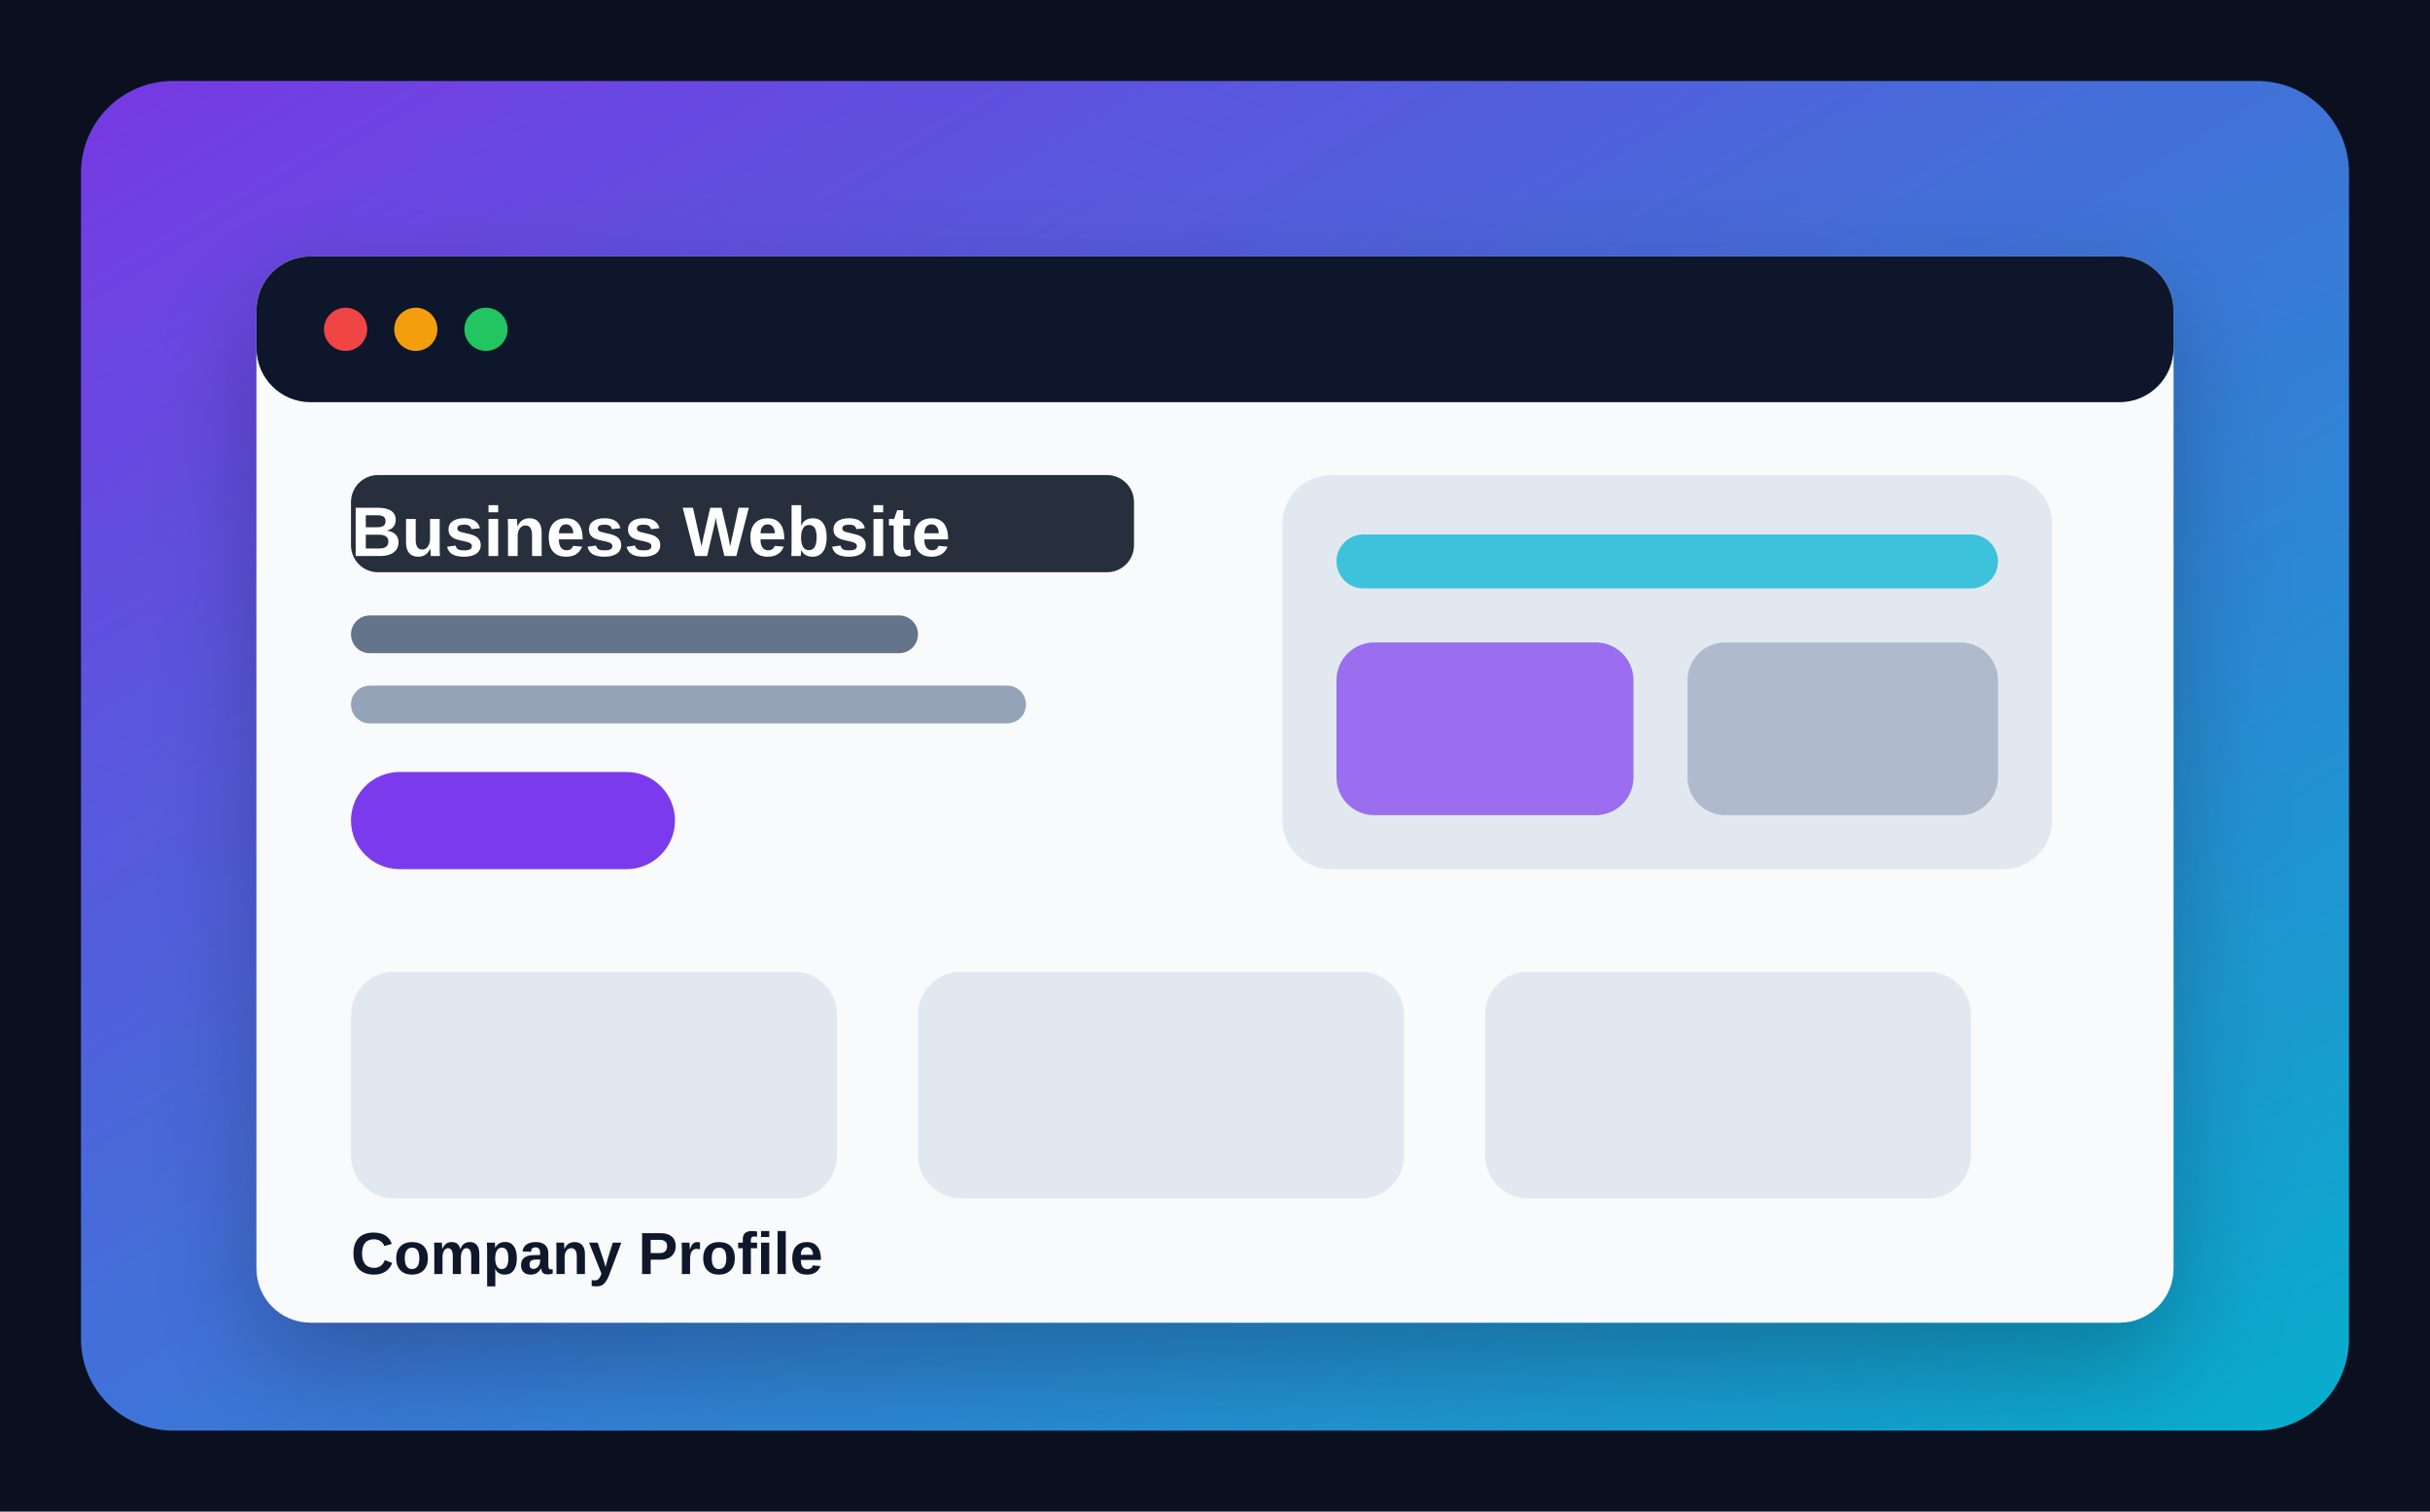
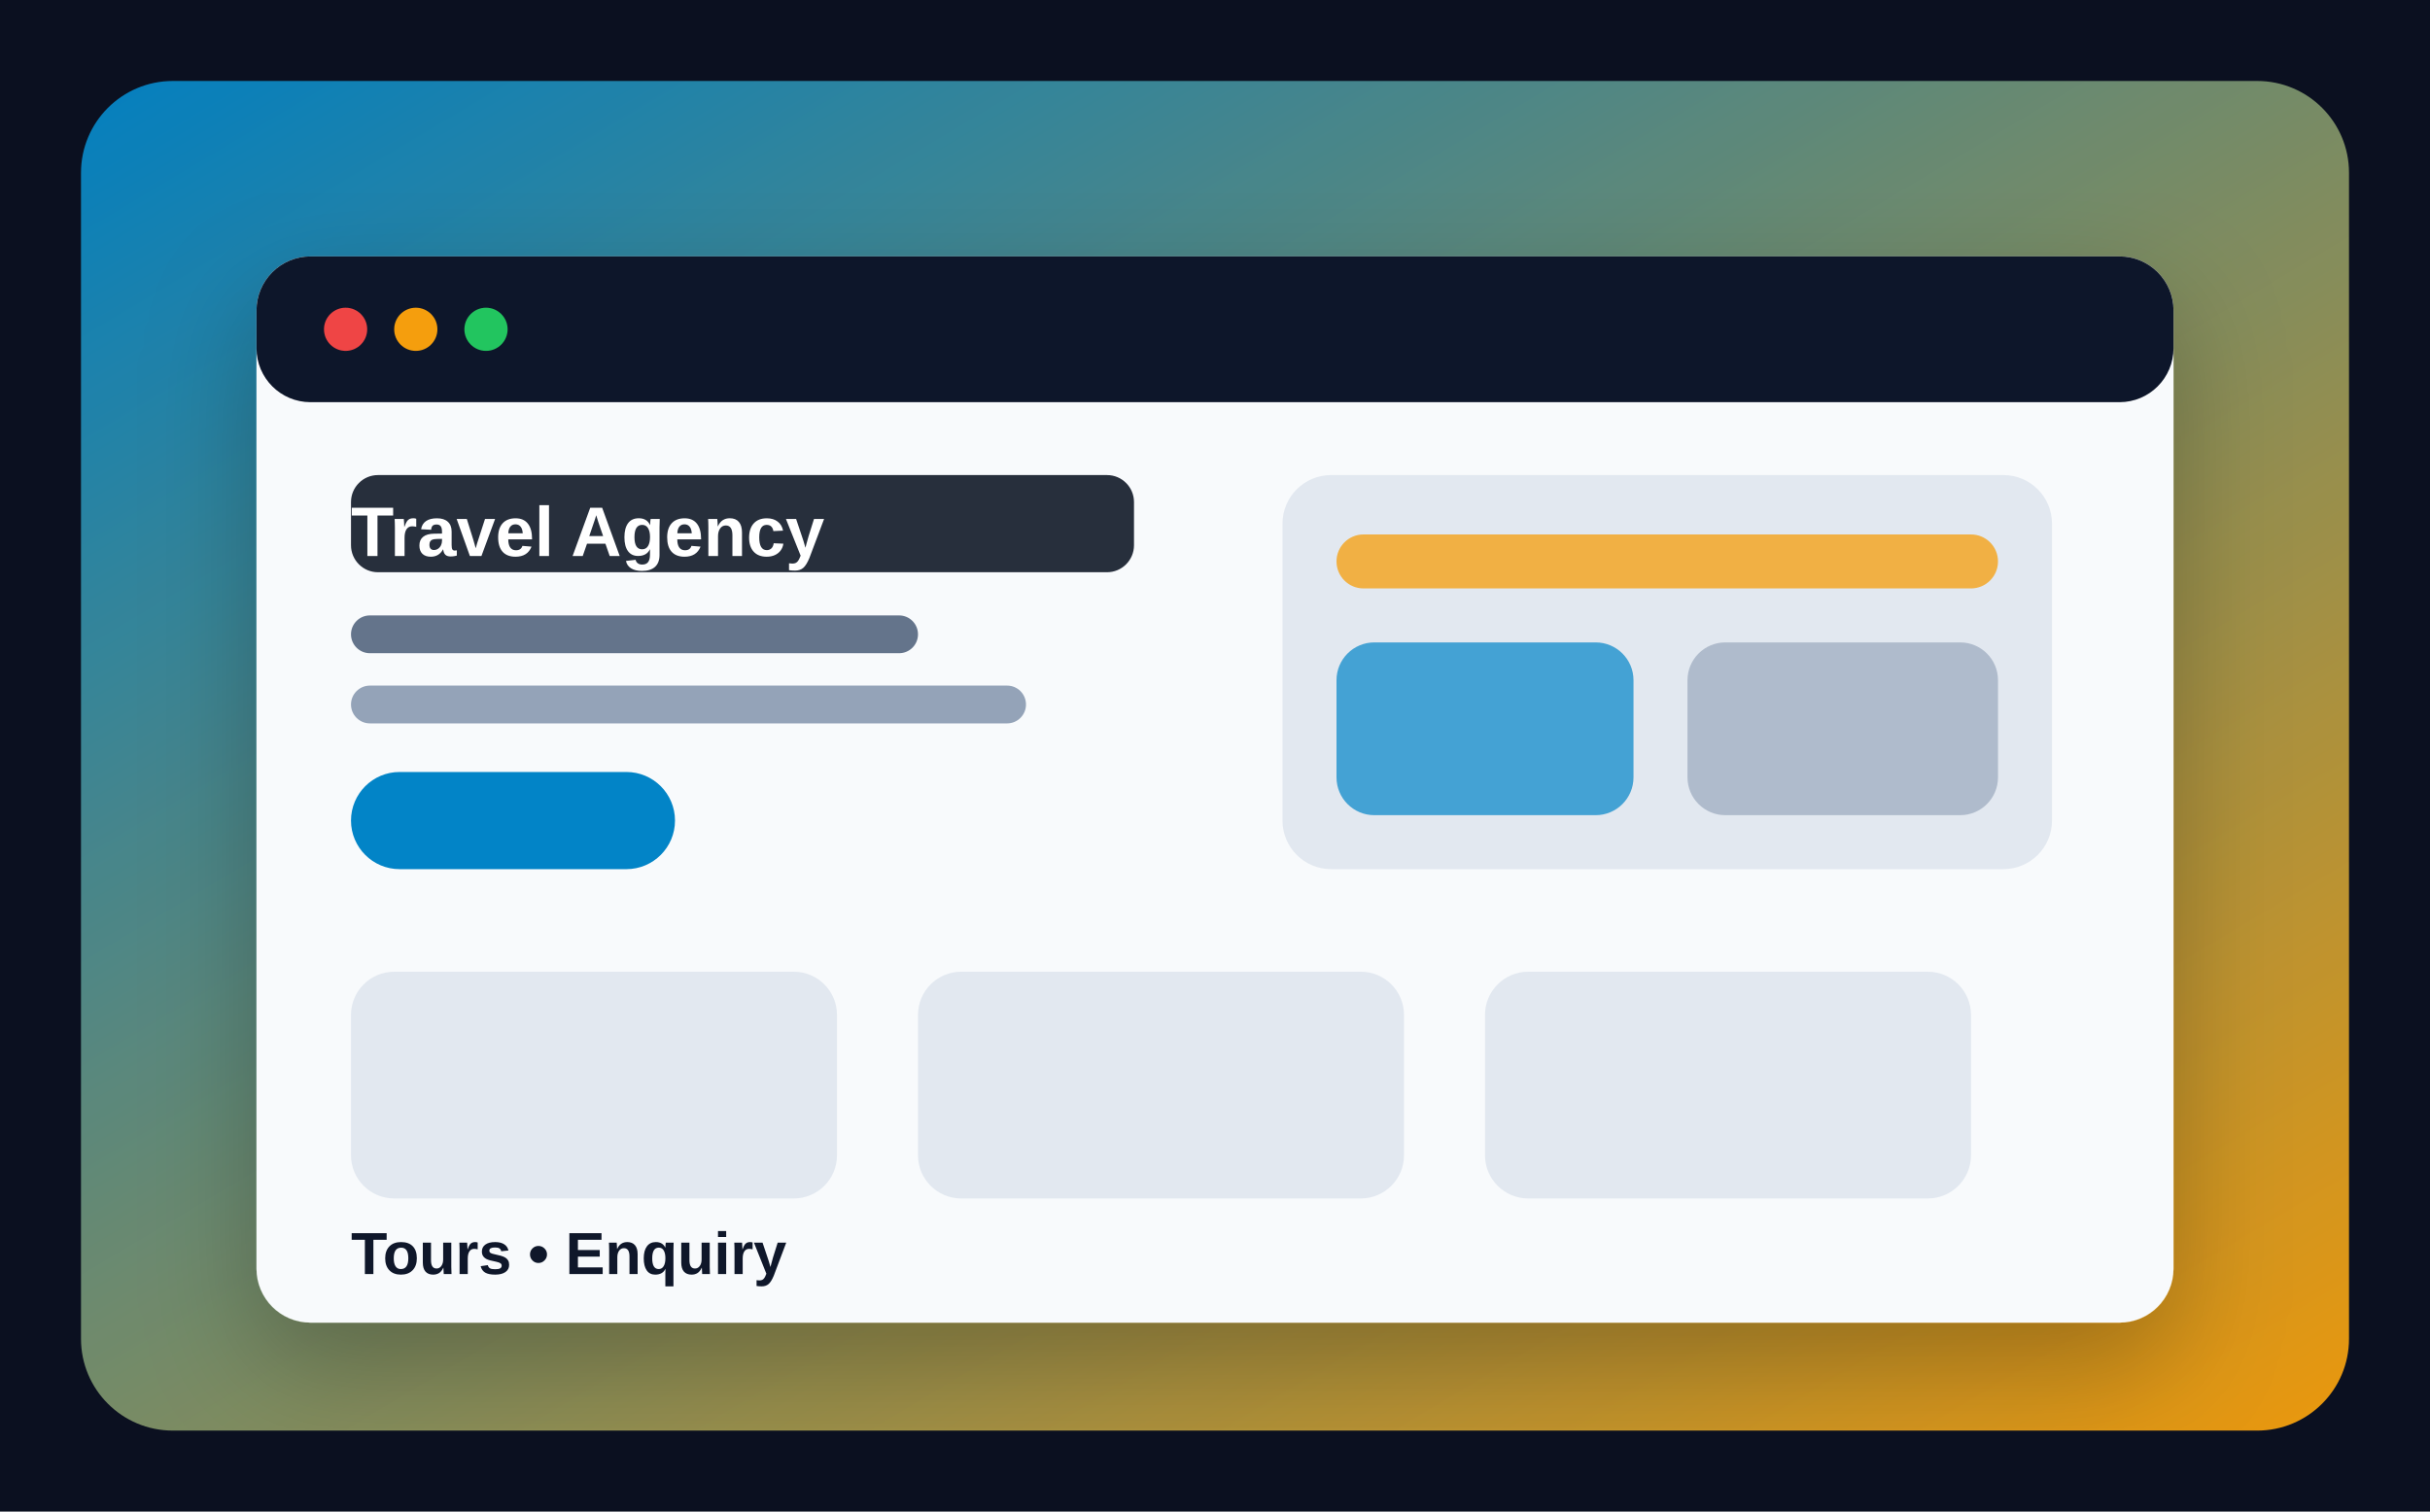
<svg xmlns="http://www.w3.org/2000/svg" width="900" height="560" viewBox="0 0 900 560">
  <defs>
    <linearGradient id="g" x1="0" y1="0" x2="1" y2="1">
-       <stop stop-color="#7c3aed" />
-       <stop offset="1" stop-color="#06b6d4" />
+       <stop stop-color="#0284c7" />
+       <stop offset="1" stop-color="#f59e0b" />
    </linearGradient>
    <filter id="s">
      <feDropShadow dx="0" dy="16" stdDeviation="20" flood-opacity=".25" />
    </filter>
  </defs>
  <rect width="900" height="560" fill="#0b1020" />
  <rect x="30" y="30" width="840" height="500" rx="34" fill="url(#g)" opacity=".95" />
  <g filter="url(#s)">
    <rect x="95" y="95" width="710" height="395" rx="20" fill="#f8fafc" />
    <rect x="95" y="95" width="710" height="54" rx="20" fill="#0f172a" />
    <circle cx="128" cy="122" r="8" fill="#ef4444" />
    <circle cx="154" cy="122" r="8" fill="#f59e0b" />
    <circle cx="180" cy="122" r="8" fill="#22c55e" />
  </g>
  <rect x="130" y="176" width="290" height="36" rx="10" fill="#111827" opacity=".9" />
  <rect x="130" y="228" width="210" height="14" rx="7" fill="#64748b" />
  <rect x="130" y="254" width="250" height="14" rx="7" fill="#94a3b8" />
-   <rect x="130" y="286" width="120" height="36" rx="18" fill="#7c3aed" />
+   <rect x="130" y="286" width="120" height="36" rx="18" fill="#0284c7" />
  <rect x="475" y="176" width="285" height="146" rx="18" fill="#e2e8f0" />
-   <rect x="495" y="198" width="245" height="20" rx="10" fill="#06b6d4" opacity=".75" />
-   <rect x="495" y="238" width="110" height="64" rx="14" fill="#7c3aed" opacity=".70" />
+   <rect x="495" y="198" width="245" height="20" rx="10" fill="#f59e0b" opacity=".75" />
+   <rect x="495" y="238" width="110" height="64" rx="14" fill="#0284c7" opacity=".70" />
  <rect x="625" y="238" width="115" height="64" rx="14" fill="#94a3b8" opacity=".65" />
  <rect x="130" y="360" width="180" height="84" rx="16" fill="#e2e8f0" />
  <rect x="340" y="360" width="180" height="84" rx="16" fill="#e2e8f0" />
  <rect x="550" y="360" width="180" height="84" rx="16" fill="#e2e8f0" />
-   <text x="130" y="206" font-family="Arial, sans-serif" font-size="26" font-weight="800" fill="#fff">Business Website</text>
-   <text x="130" y="472" font-family="Arial, sans-serif" font-size="22" font-weight="700" fill="#0f172a">Company Profile</text>
+   <text x="130" y="206" font-family="Arial, sans-serif" font-size="26" font-weight="800" fill="#fff">Travel Agency</text>
+   <text x="130" y="472" font-family="Arial, sans-serif" font-size="22" font-weight="700" fill="#0f172a">Tours • Enquiry</text>
</svg>
